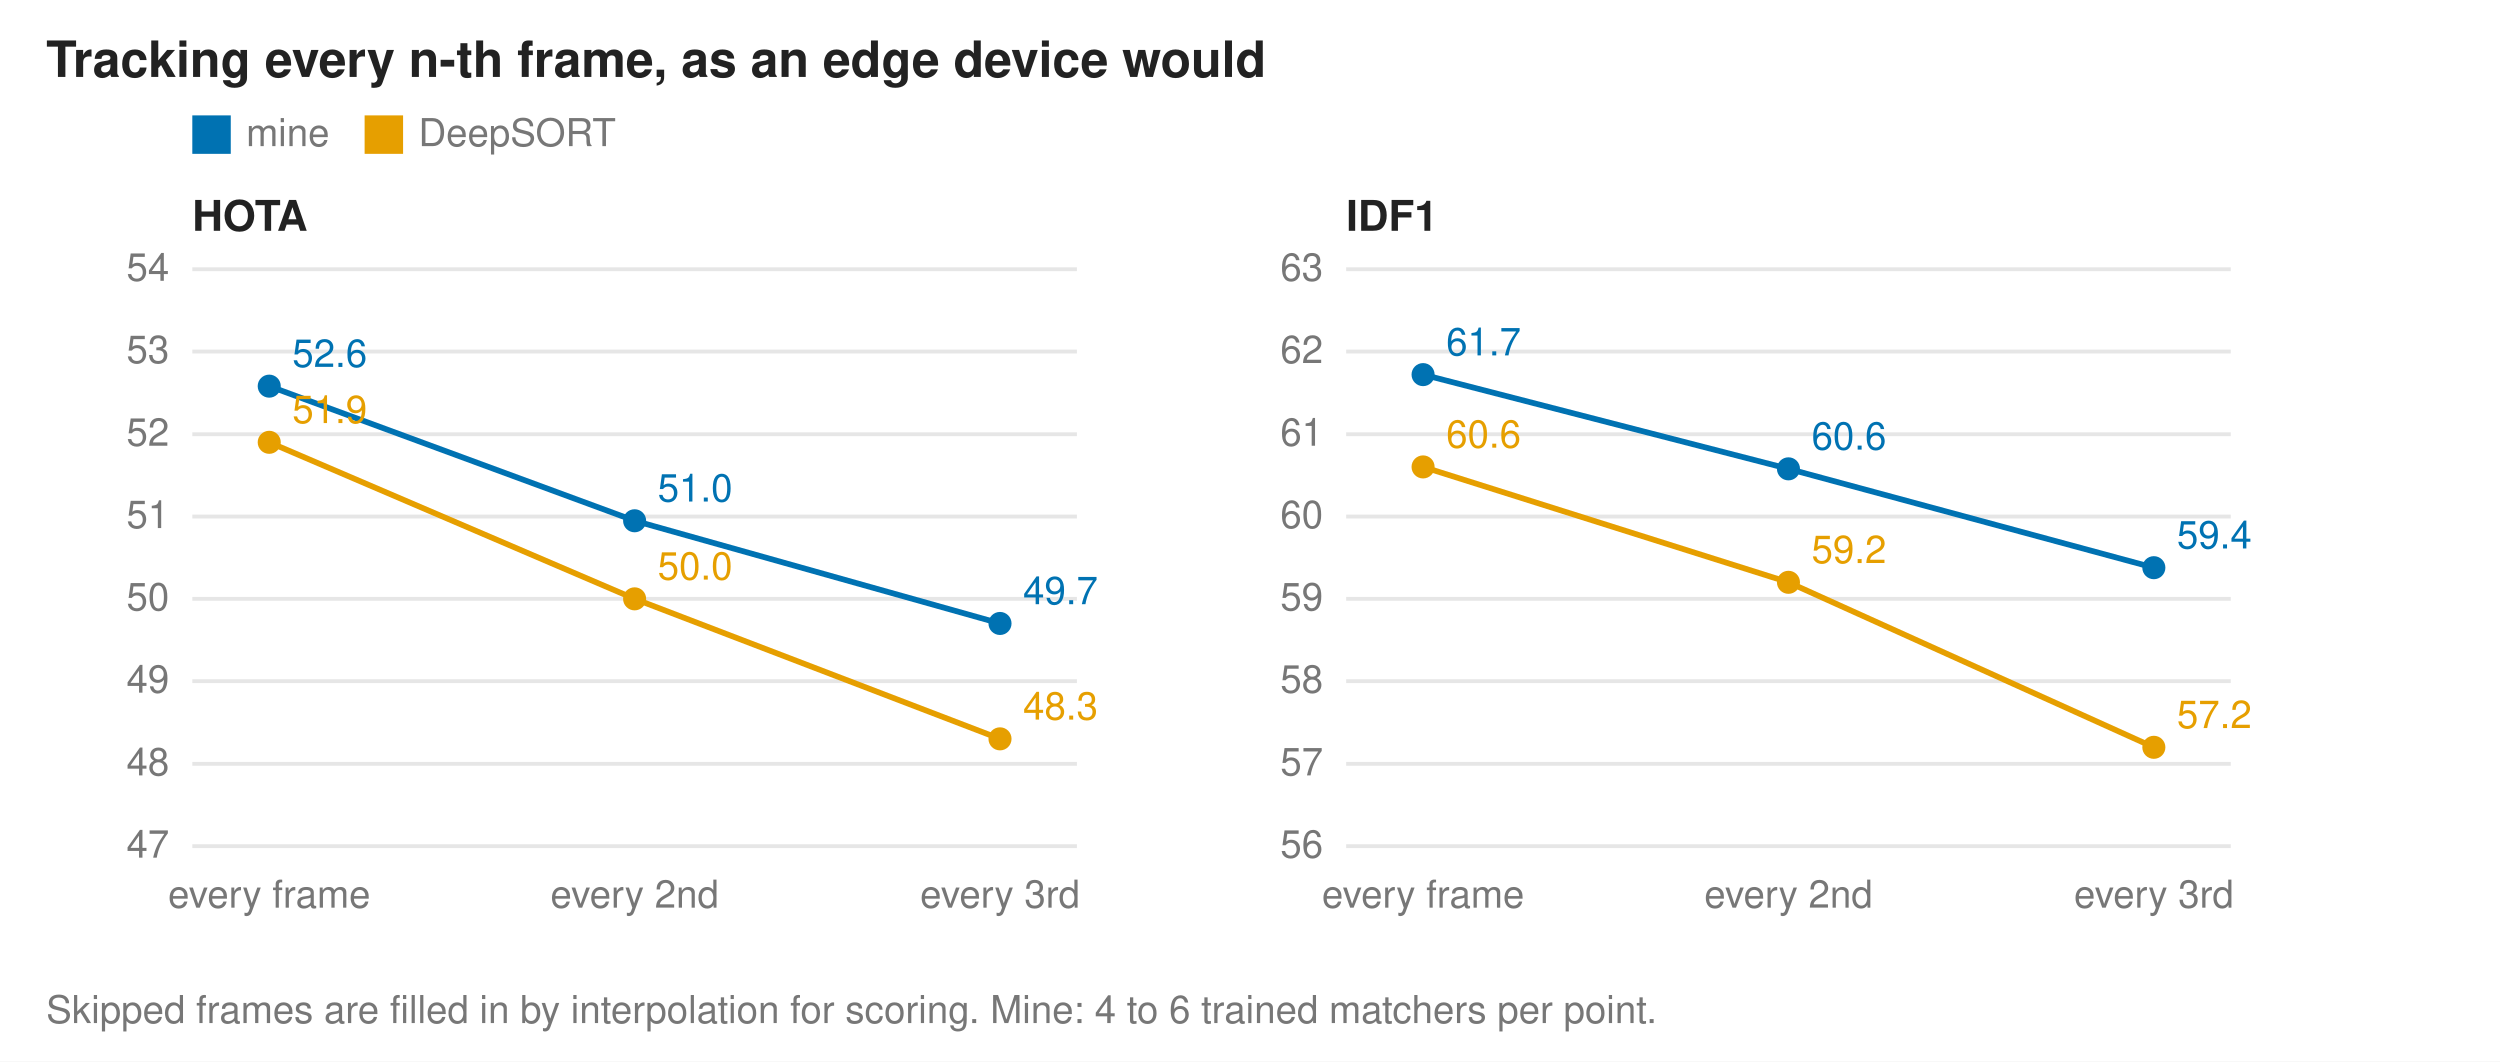
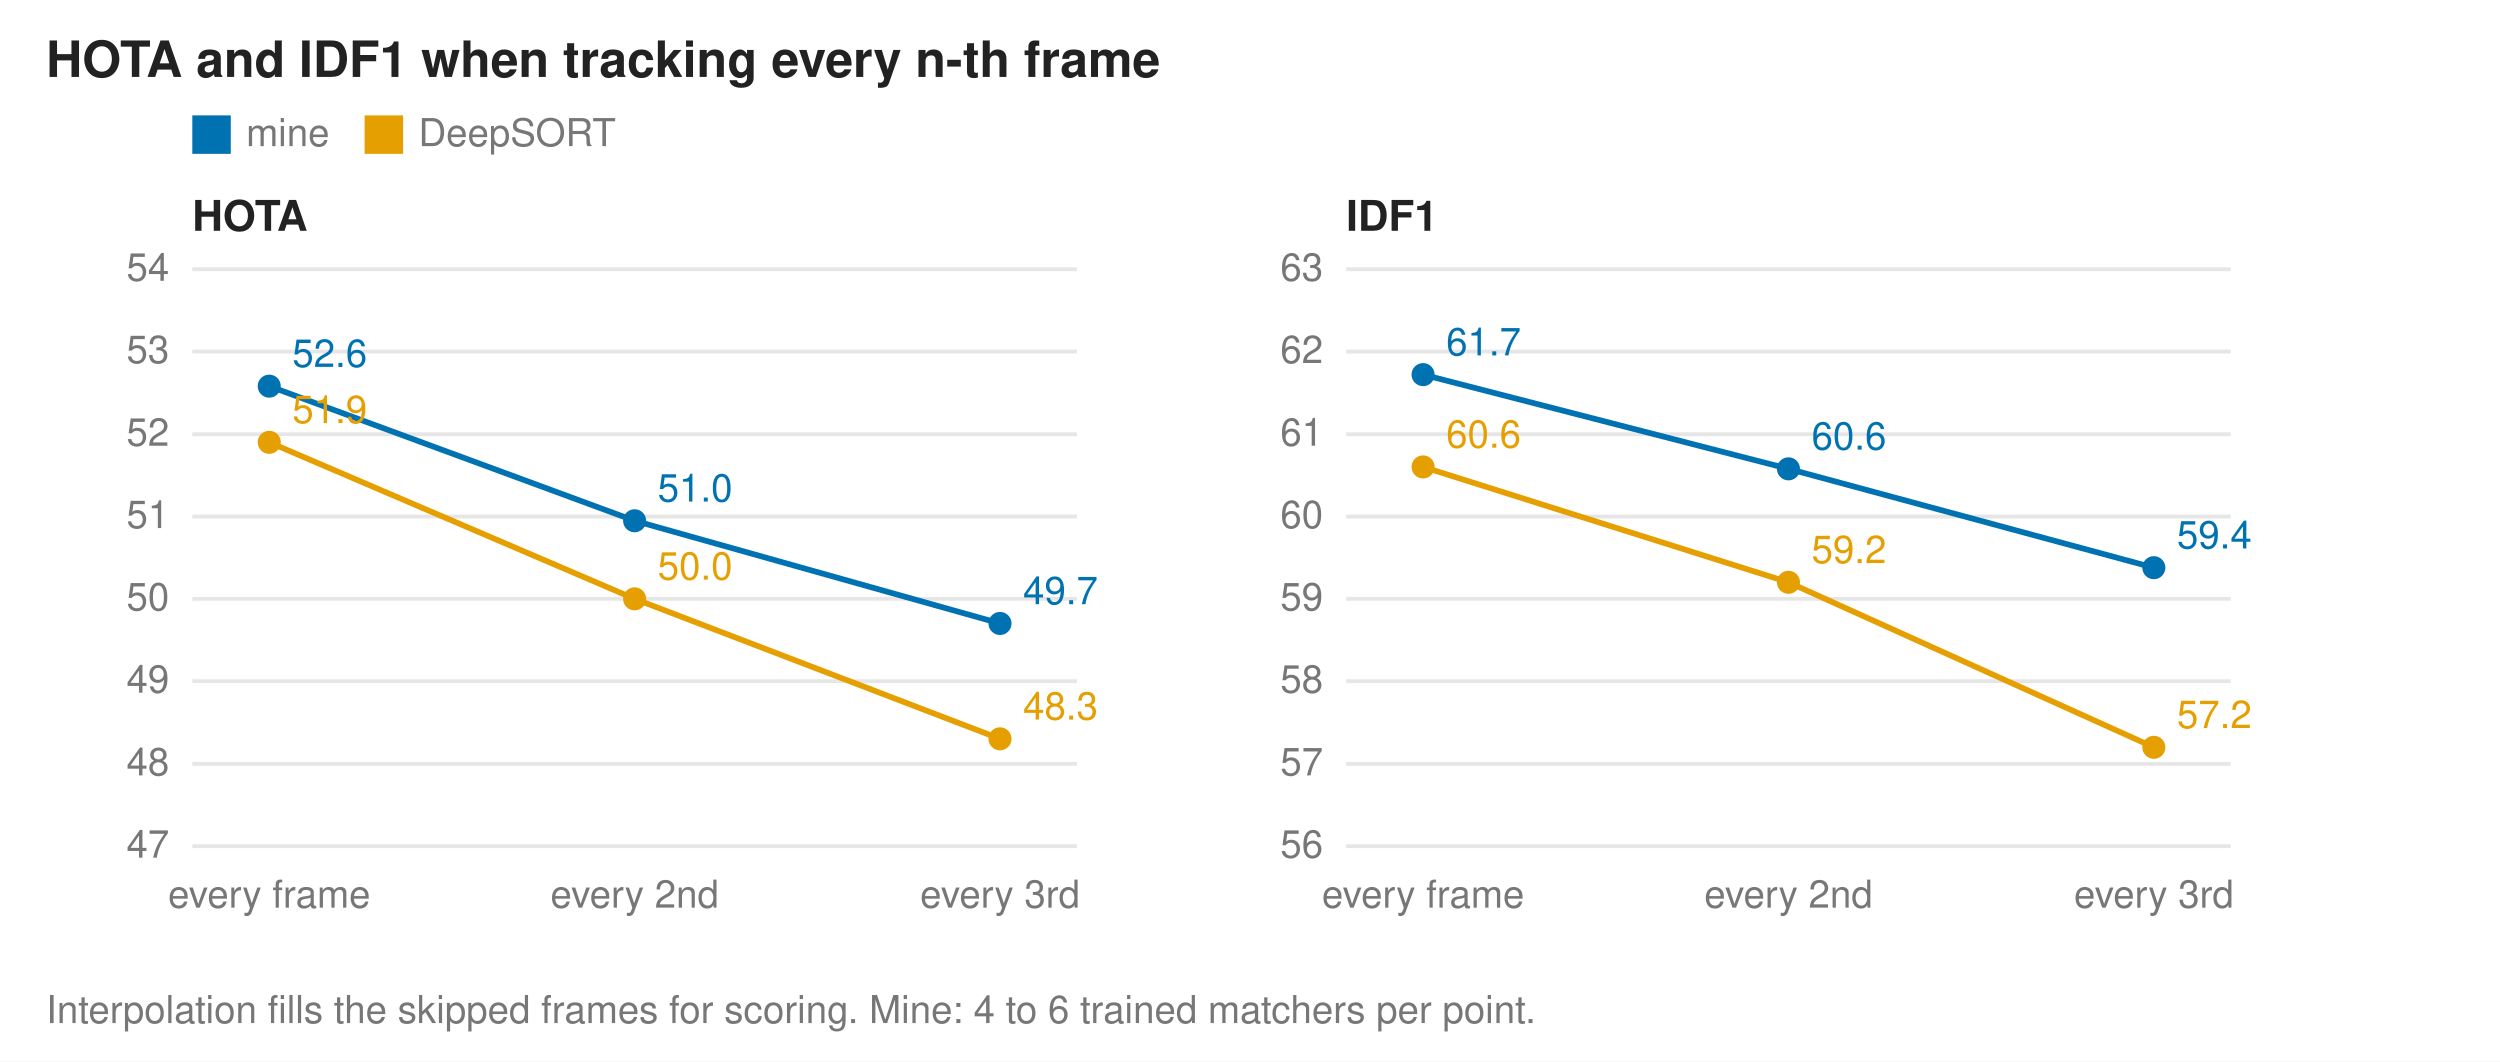
<svg xmlns="http://www.w3.org/2000/svg" width="650" height="276" viewBox="0 0 650 276" font-family="Helvetica, Arial, sans-serif">
  <rect width="100%" height="100%" fill="#ffffff" />
-   <text x="12.0" y="20.0" font-size="13" text-anchor="start" fill="#222222" font-weight="bold">Tracking every n-th frame, as an edge device would</text>
+   <text x="12.0" y="20.0" font-size="13" text-anchor="start" fill="#222222" font-weight="bold">HOTA and IDF1 when tracking every n-th frame</text>
  <rect x="50.0" y="30.0" width="10.0" height="10.0" fill="#0072B2" />
  <text x="64.0" y="38.0" font-size="10" text-anchor="start" fill="#777777" font-weight="normal">mine</text>
  <rect x="94.8" y="30.0" width="10.0" height="10.0" fill="#E69F00" />
  <text x="108.8" y="38.0" font-size="10" text-anchor="start" fill="#777777" font-weight="normal">DeepSORT</text>
  <line x1="50.0" y1="220.0" x2="280.0" y2="220.0" stroke="#e6e6e6" stroke-width="1.0" />
  <text x="44.0" y="223.0" font-size="10" text-anchor="end" fill="#777777" font-weight="normal">47</text>
  <line x1="50.0" y1="198.6" x2="280.0" y2="198.6" stroke="#e6e6e6" stroke-width="1.0" />
  <text x="44.0" y="201.6" font-size="10" text-anchor="end" fill="#777777" font-weight="normal">48</text>
  <line x1="50.0" y1="177.1" x2="280.0" y2="177.1" stroke="#e6e6e6" stroke-width="1.0" />
  <text x="44.0" y="180.1" font-size="10" text-anchor="end" fill="#777777" font-weight="normal">49</text>
  <line x1="50.0" y1="155.7" x2="280.0" y2="155.7" stroke="#e6e6e6" stroke-width="1.0" />
  <text x="44.0" y="158.7" font-size="10" text-anchor="end" fill="#777777" font-weight="normal">50</text>
  <line x1="50.0" y1="134.3" x2="280.0" y2="134.3" stroke="#e6e6e6" stroke-width="1.0" />
  <text x="44.0" y="137.3" font-size="10" text-anchor="end" fill="#777777" font-weight="normal">51</text>
  <line x1="50.0" y1="112.9" x2="280.0" y2="112.9" stroke="#e6e6e6" stroke-width="1.0" />
  <text x="44.0" y="115.9" font-size="10" text-anchor="end" fill="#777777" font-weight="normal">52</text>
  <line x1="50.0" y1="91.4" x2="280.0" y2="91.4" stroke="#e6e6e6" stroke-width="1.0" />
  <text x="44.0" y="94.4" font-size="10" text-anchor="end" fill="#777777" font-weight="normal">53</text>
  <line x1="50.0" y1="70.0" x2="280.0" y2="70.0" stroke="#e6e6e6" stroke-width="1.0" />
  <text x="44.0" y="73.0" font-size="10" text-anchor="end" fill="#777777" font-weight="normal">54</text>
  <text x="70.0" y="236.0" font-size="10" text-anchor="middle" fill="#777777" font-weight="normal">every frame</text>
  <text x="165.0" y="236.0" font-size="10" text-anchor="middle" fill="#777777" font-weight="normal">every 2nd</text>
  <text x="260.0" y="236.0" font-size="10" text-anchor="middle" fill="#777777" font-weight="normal">every 3rd</text>
  <polyline points="70.0,100.4 165.0,135.4 260.0,162.1" fill="none" stroke="#0072B2" stroke-width="1.5" />
  <circle cx="70.0" cy="100.4" r="3" fill="#0072B2" />
  <text x="76.0" y="95.4" font-size="10" text-anchor="start" fill="#0072B2" font-weight="normal">52.6</text>
  <circle cx="165.0" cy="135.4" r="3" fill="#0072B2" />
  <text x="171.0" y="130.4" font-size="10" text-anchor="start" fill="#0072B2" font-weight="normal">51.0</text>
  <circle cx="260.0" cy="162.1" r="3" fill="#0072B2" />
  <text x="266.0" y="157.1" font-size="10" text-anchor="start" fill="#0072B2" font-weight="normal">49.7</text>
  <polyline points="70.0,115.0 165.0,155.7 260.0,192.1" fill="none" stroke="#E69F00" stroke-width="1.5" />
  <circle cx="70.0" cy="115.0" r="3" fill="#E69F00" />
  <text x="76.0" y="110.0" font-size="10" text-anchor="start" fill="#E69F00" font-weight="normal">51.9</text>
  <circle cx="165.0" cy="155.7" r="3" fill="#E69F00" />
  <text x="171.0" y="150.7" font-size="10" text-anchor="start" fill="#E69F00" font-weight="normal">50.0</text>
  <circle cx="260.0" cy="192.1" r="3" fill="#E69F00" />
  <text x="266.0" y="187.1" font-size="10" text-anchor="start" fill="#E69F00" font-weight="normal">48.3</text>
  <text x="50.0" y="60.0" font-size="11" text-anchor="start" fill="#222222" font-weight="bold">HOTA</text>
  <line x1="350.0" y1="220.0" x2="580.0" y2="220.0" stroke="#e6e6e6" stroke-width="1.0" />
  <text x="344.0" y="223.0" font-size="10" text-anchor="end" fill="#777777" font-weight="normal">56</text>
  <line x1="350.0" y1="198.6" x2="580.0" y2="198.6" stroke="#e6e6e6" stroke-width="1.0" />
  <text x="344.0" y="201.6" font-size="10" text-anchor="end" fill="#777777" font-weight="normal">57</text>
  <line x1="350.0" y1="177.1" x2="580.0" y2="177.1" stroke="#e6e6e6" stroke-width="1.0" />
  <text x="344.0" y="180.1" font-size="10" text-anchor="end" fill="#777777" font-weight="normal">58</text>
  <line x1="350.0" y1="155.7" x2="580.0" y2="155.7" stroke="#e6e6e6" stroke-width="1.0" />
  <text x="344.0" y="158.7" font-size="10" text-anchor="end" fill="#777777" font-weight="normal">59</text>
  <line x1="350.0" y1="134.3" x2="580.0" y2="134.3" stroke="#e6e6e6" stroke-width="1.0" />
  <text x="344.0" y="137.3" font-size="10" text-anchor="end" fill="#777777" font-weight="normal">60</text>
  <line x1="350.0" y1="112.9" x2="580.0" y2="112.9" stroke="#e6e6e6" stroke-width="1.0" />
  <text x="344.0" y="115.9" font-size="10" text-anchor="end" fill="#777777" font-weight="normal">61</text>
  <line x1="350.0" y1="91.4" x2="580.0" y2="91.4" stroke="#e6e6e6" stroke-width="1.0" />
  <text x="344.0" y="94.4" font-size="10" text-anchor="end" fill="#777777" font-weight="normal">62</text>
  <line x1="350.0" y1="70.0" x2="580.0" y2="70.0" stroke="#e6e6e6" stroke-width="1.0" />
  <text x="344.0" y="73.0" font-size="10" text-anchor="end" fill="#777777" font-weight="normal">63</text>
  <text x="370.0" y="236.0" font-size="10" text-anchor="middle" fill="#777777" font-weight="normal">every frame</text>
  <text x="465.0" y="236.0" font-size="10" text-anchor="middle" fill="#777777" font-weight="normal">every 2nd</text>
  <text x="560.0" y="236.0" font-size="10" text-anchor="middle" fill="#777777" font-weight="normal">every 3rd</text>
  <polyline points="370.0,97.4 465.0,121.9 560.0,147.6" fill="none" stroke="#0072B2" stroke-width="1.5" />
  <circle cx="370.0" cy="97.4" r="3" fill="#0072B2" />
  <text x="376.0" y="92.4" font-size="10" text-anchor="start" fill="#0072B2" font-weight="normal">61.7</text>
  <circle cx="465.0" cy="121.9" r="3" fill="#0072B2" />
  <text x="471.0" y="116.9" font-size="10" text-anchor="start" fill="#0072B2" font-weight="normal">60.6</text>
  <circle cx="560.0" cy="147.6" r="3" fill="#0072B2" />
  <text x="566.0" y="142.6" font-size="10" text-anchor="start" fill="#0072B2" font-weight="normal">59.4</text>
  <polyline points="370.0,121.4 465.0,151.4 560.0,194.3" fill="none" stroke="#E69F00" stroke-width="1.5" />
  <circle cx="370.0" cy="121.4" r="3" fill="#E69F00" />
  <text x="376.0" y="116.4" font-size="10" text-anchor="start" fill="#E69F00" font-weight="normal">60.6</text>
  <circle cx="465.0" cy="151.4" r="3" fill="#E69F00" />
  <text x="471.0" y="146.4" font-size="10" text-anchor="start" fill="#E69F00" font-weight="normal">59.2</text>
  <circle cx="560.0" cy="194.3" r="3" fill="#E69F00" />
  <text x="566.0" y="189.3" font-size="10" text-anchor="start" fill="#E69F00" font-weight="normal">57.2</text>
  <text x="350.0" y="60.0" font-size="11" text-anchor="start" fill="#222222" font-weight="bold">IDF1</text>
-   <text x="12.0" y="266.0" font-size="10" text-anchor="start" fill="#777777" font-weight="normal">Skipped frames are filled in by interpolation for scoring. Mine: 4 to 6 trained matchers per point.</text>
+   <text x="12.0" y="266.0" font-size="10" text-anchor="start" fill="#777777" font-weight="normal">Interpolation fills the skipped frames for scoring. Mine: 4 to 6 trained matchers per point.</text>
</svg>
